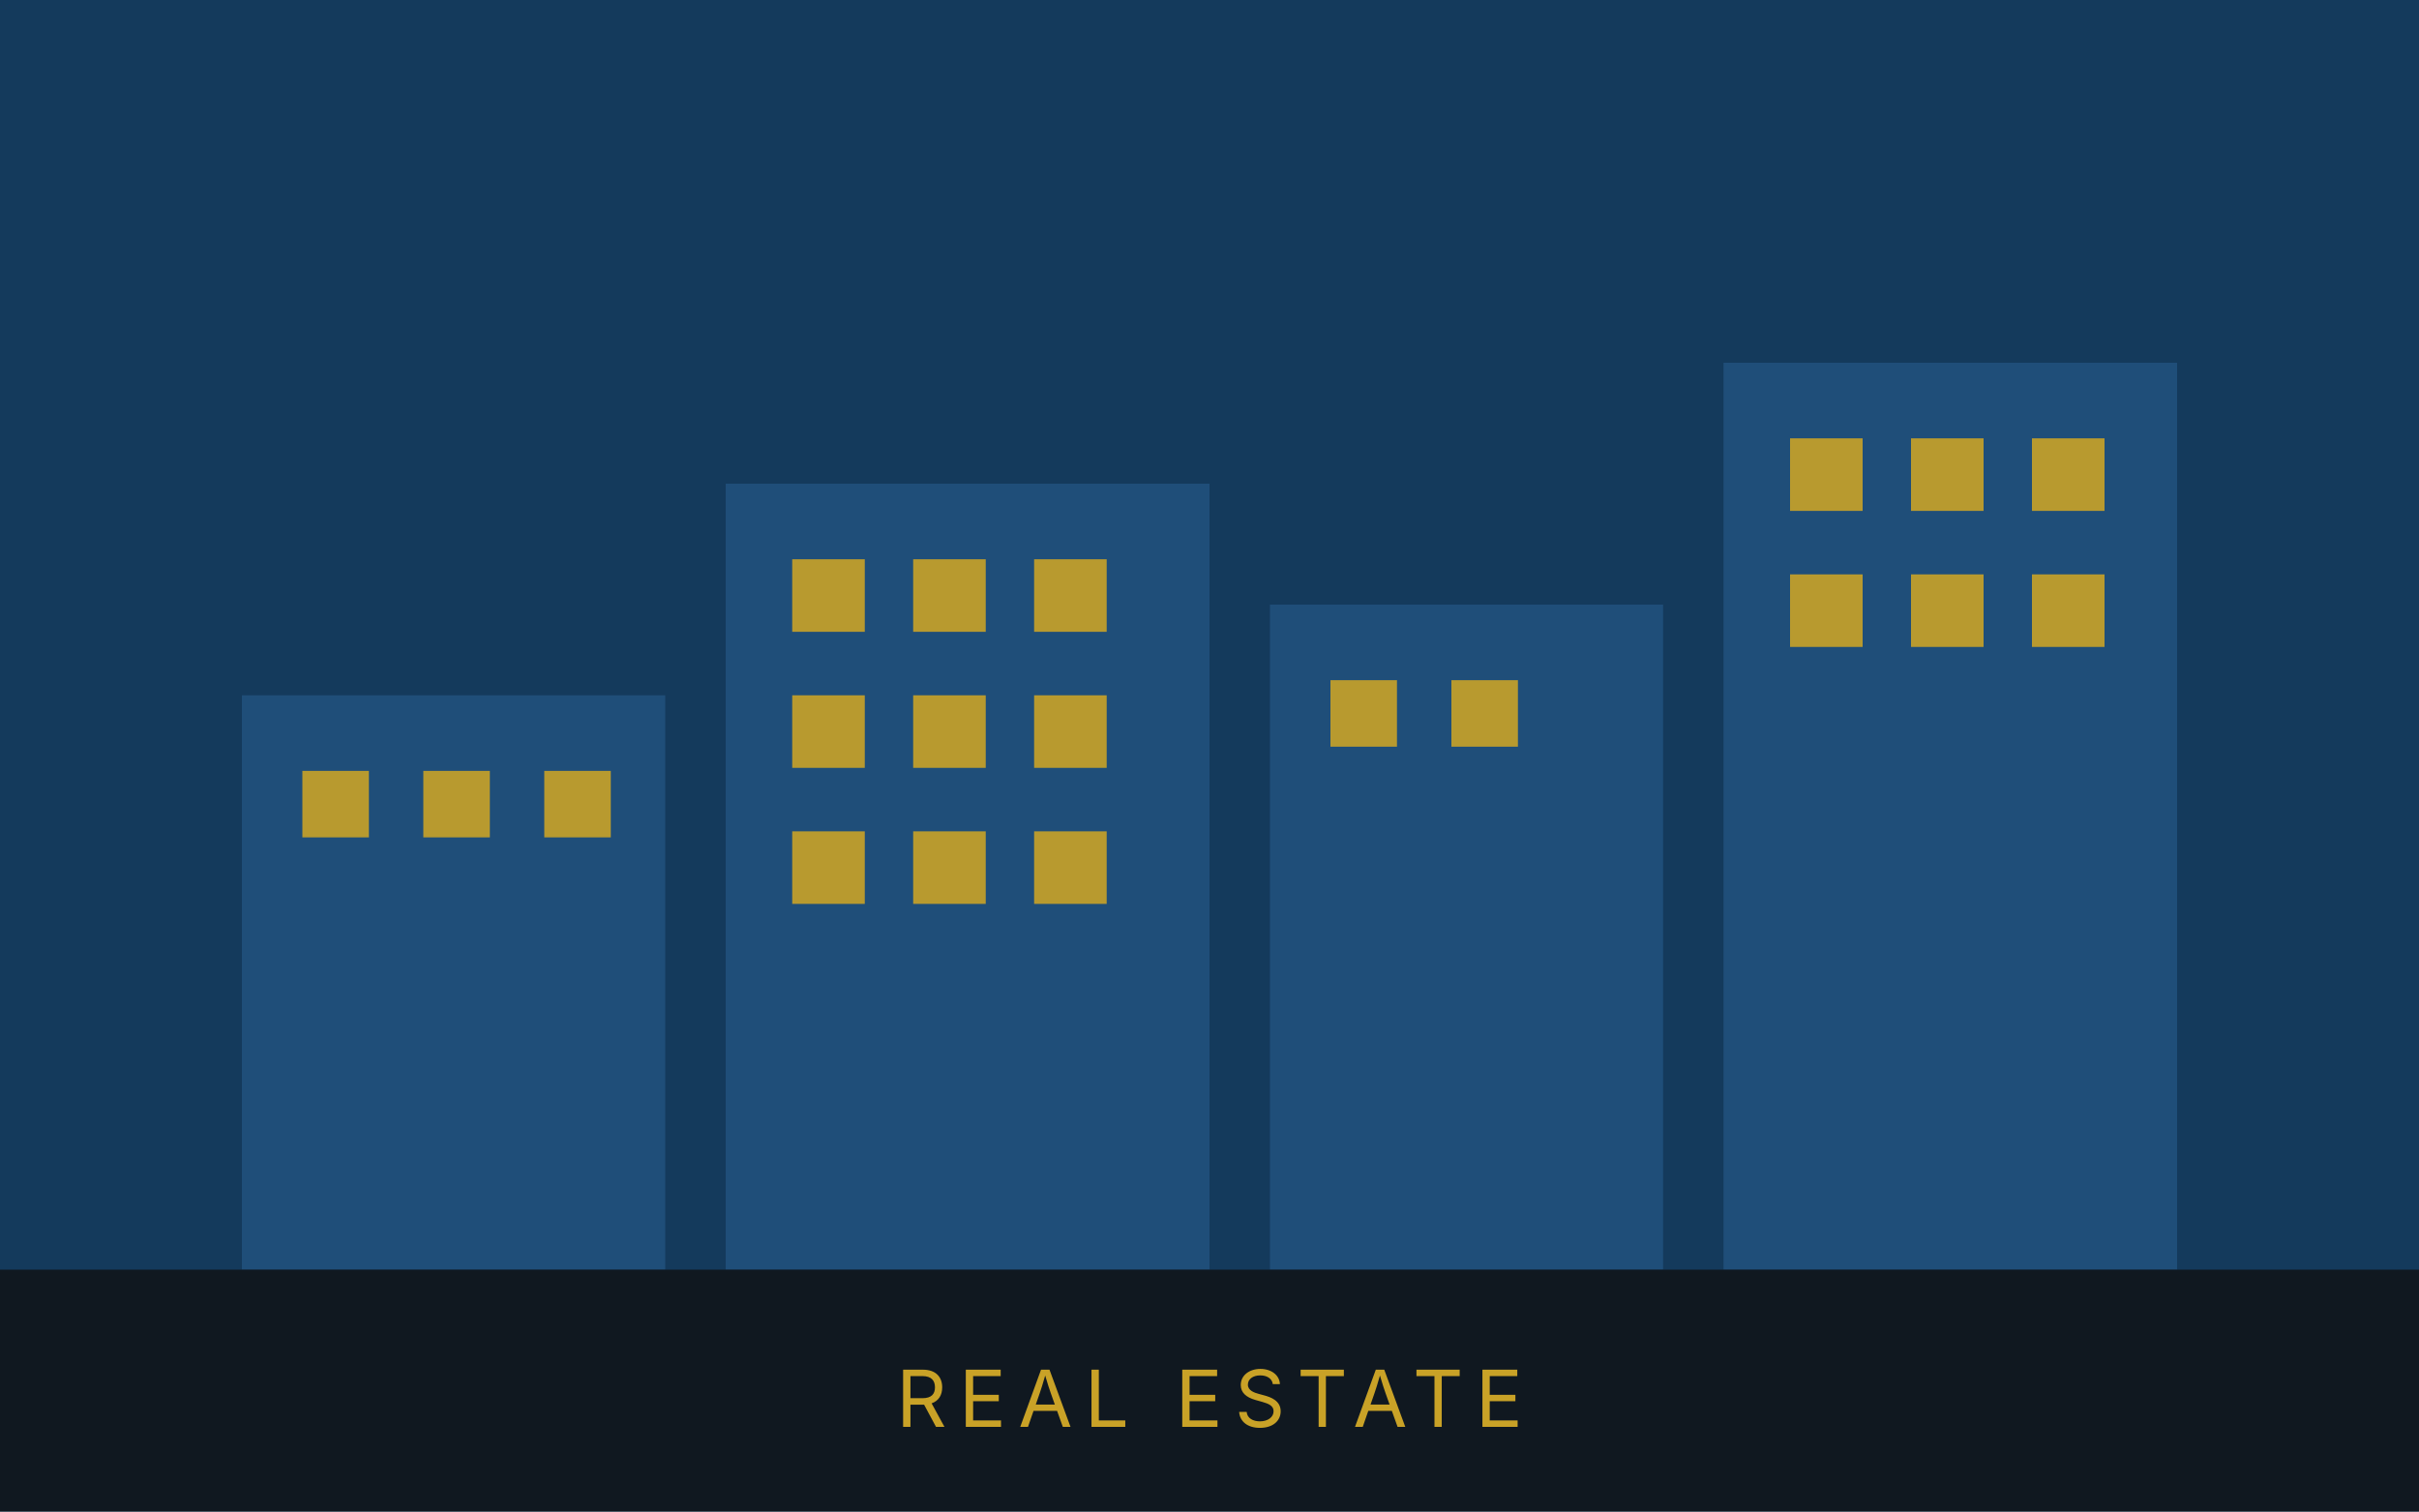
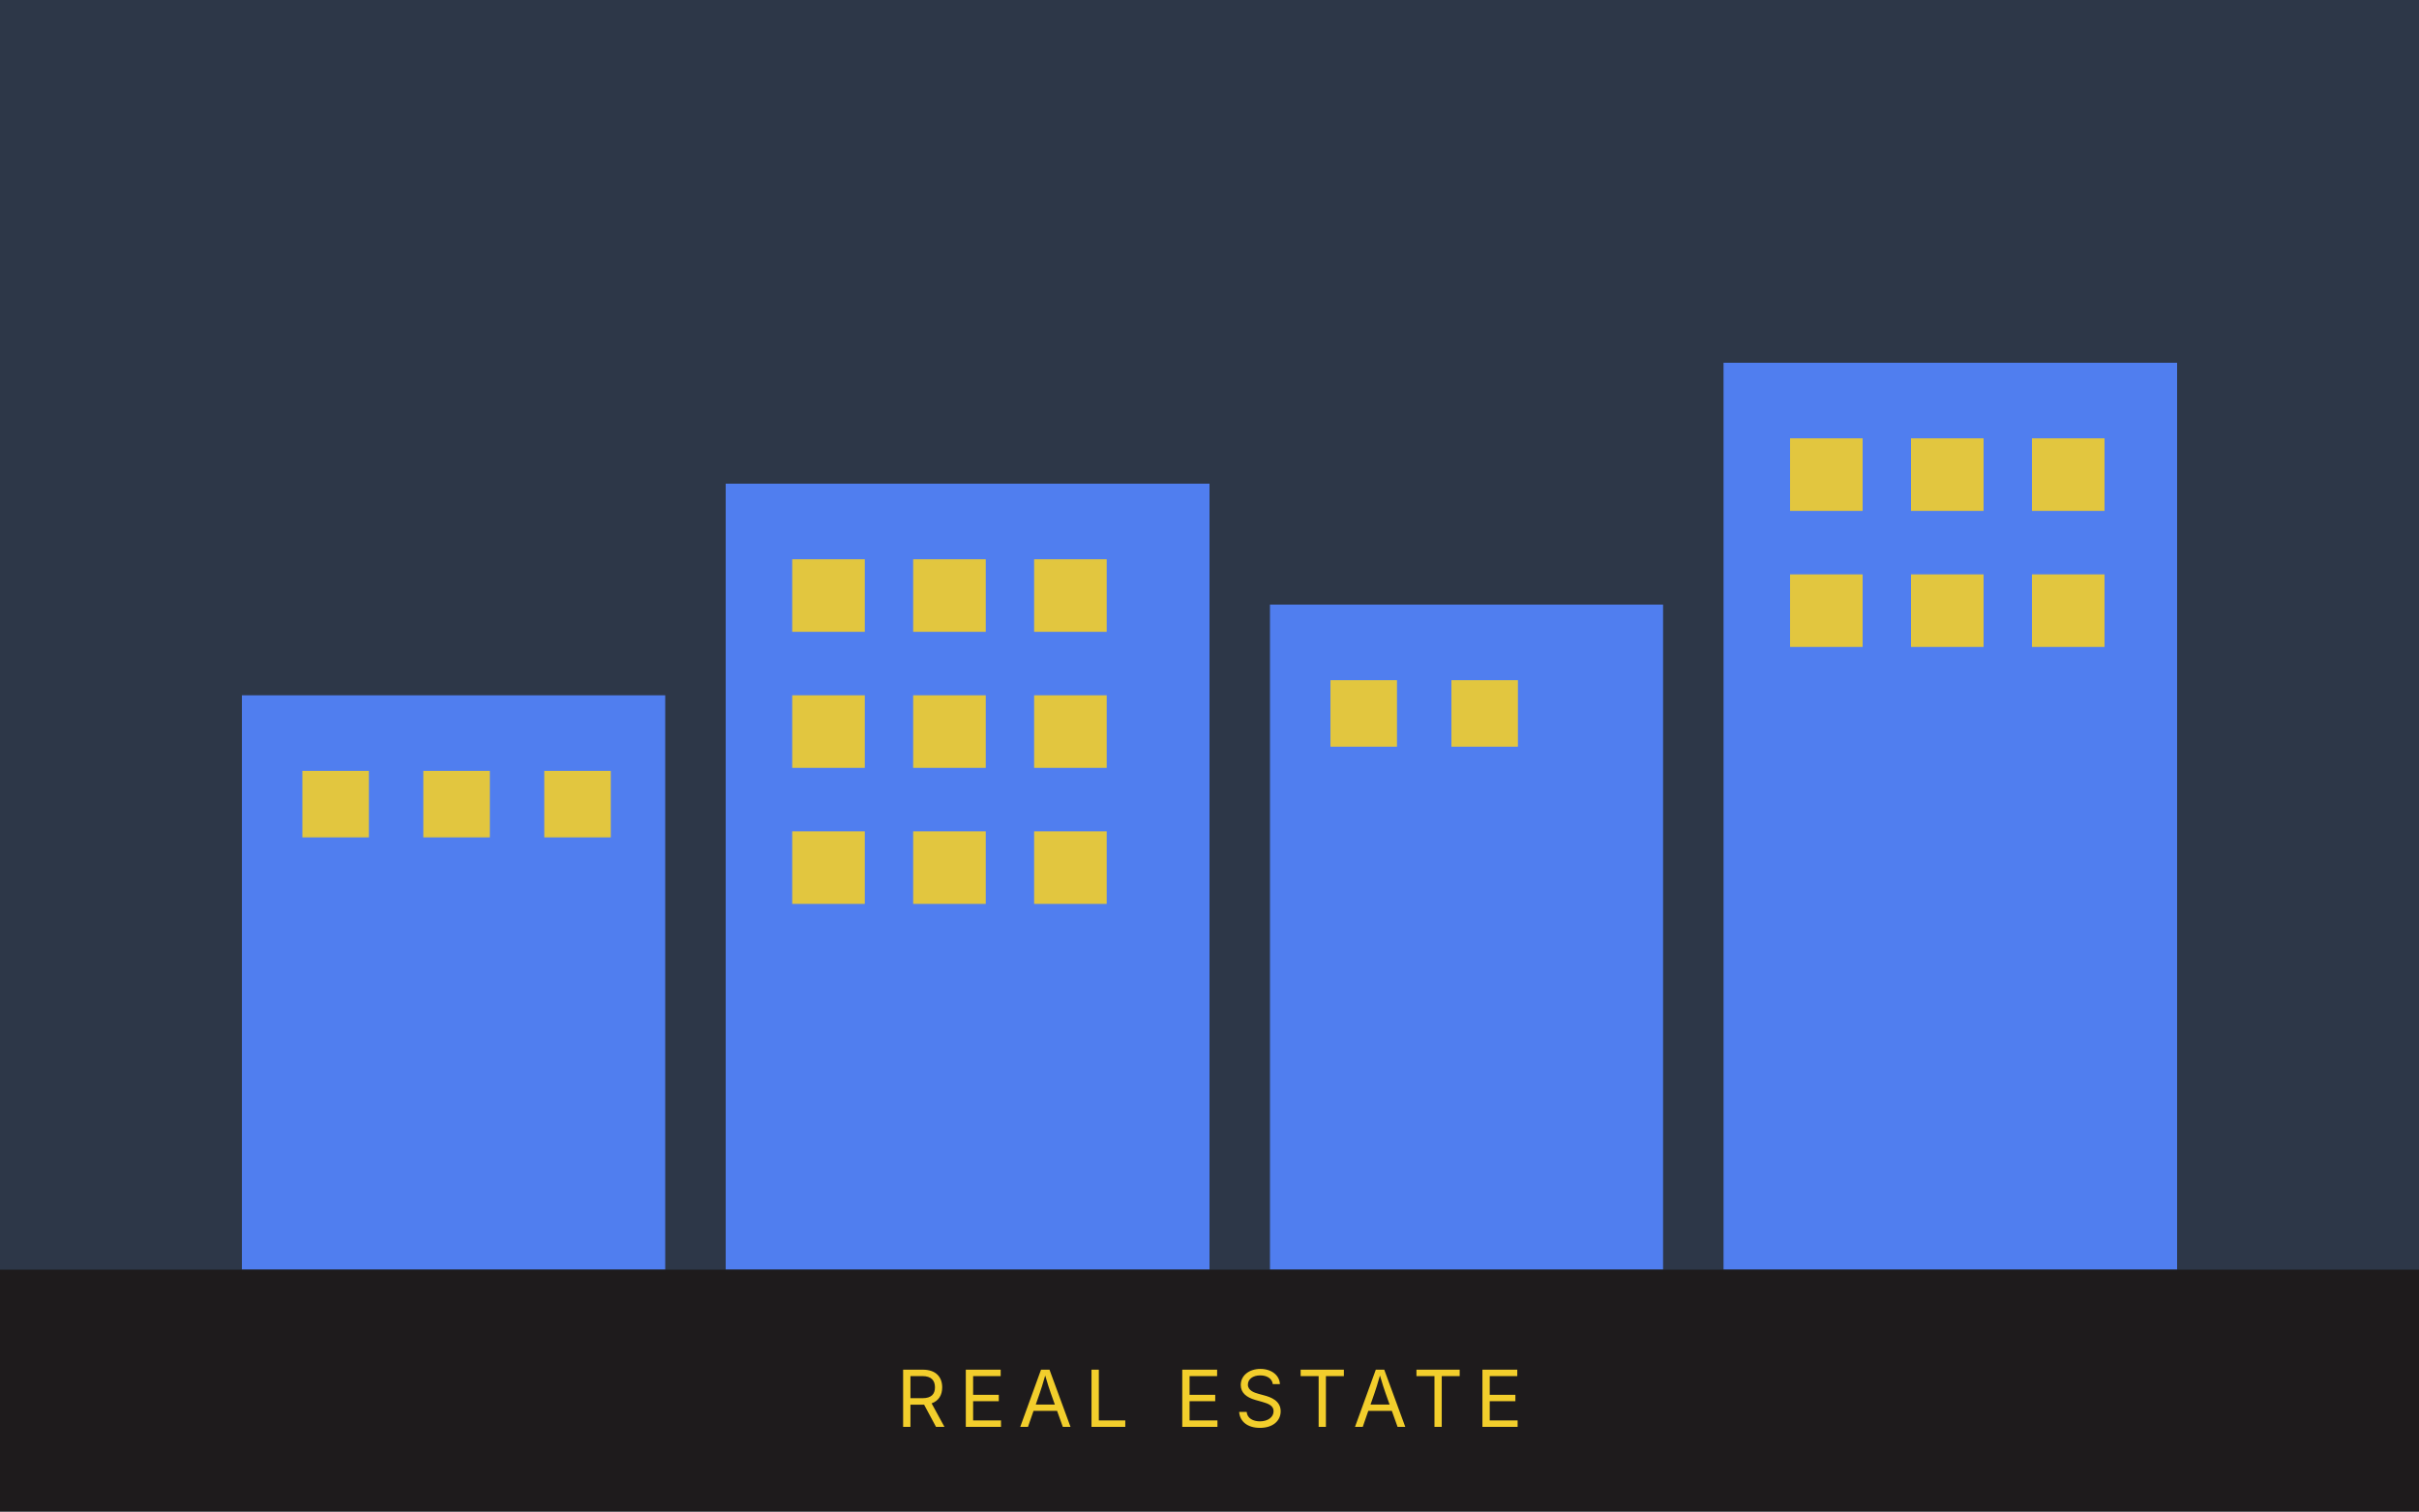
<svg xmlns="http://www.w3.org/2000/svg" width="800" height="500" viewBox="0 0 800 500" role="img" aria-label="Real estate">
-   <rect width="800" height="500" fill="#143A5C" />
-   <g fill="#1F4E79">
+   <rect width="800" height="500" fill="#2D3748" />
+   <g fill="#507EEF">
    <rect x="80" y="230" width="140" height="190" />
    <rect x="240" y="160" width="160" height="260" />
    <rect x="420" y="200" width="130" height="220" />
    <rect x="570" y="120" width="150" height="300" />
  </g>
-   <g fill="#C9A227" opacity="0.9">
+   <g fill="#F2CE2C" opacity="0.9">
    <rect x="262" y="185" width="24" height="24" />
    <rect x="302" y="185" width="24" height="24" />
    <rect x="342" y="185" width="24" height="24" />
    <rect x="262" y="230" width="24" height="24" />
    <rect x="302" y="230" width="24" height="24" />
    <rect x="342" y="230" width="24" height="24" />
    <rect x="262" y="275" width="24" height="24" />
    <rect x="302" y="275" width="24" height="24" />
    <rect x="342" y="275" width="24" height="24" />
    <rect x="592" y="145" width="24" height="24" />
    <rect x="632" y="145" width="24" height="24" />
    <rect x="672" y="145" width="24" height="24" />
    <rect x="592" y="190" width="24" height="24" />
    <rect x="632" y="190" width="24" height="24" />
    <rect x="672" y="190" width="24" height="24" />
    <rect x="100" y="255" width="22" height="22" />
    <rect x="140" y="255" width="22" height="22" />
    <rect x="180" y="255" width="22" height="22" />
    <rect x="440" y="225" width="22" height="22" />
    <rect x="480" y="225" width="22" height="22" />
  </g>
-   <rect y="420" width="800" height="80" fill="#101820" />
-   <text x="400" y="472" text-anchor="middle" font-family="Inter, Arial, sans-serif" font-size="26" fill="#C9A227" letter-spacing="4">REAL ESTATE</text>
+   <rect y="420" width="800" height="80" fill="#1E1B1C" />
+   <text x="400" y="472" text-anchor="middle" font-family="Inter, Arial, sans-serif" font-size="26" fill="#F2CE2C" letter-spacing="4">REAL ESTATE</text>
</svg>
